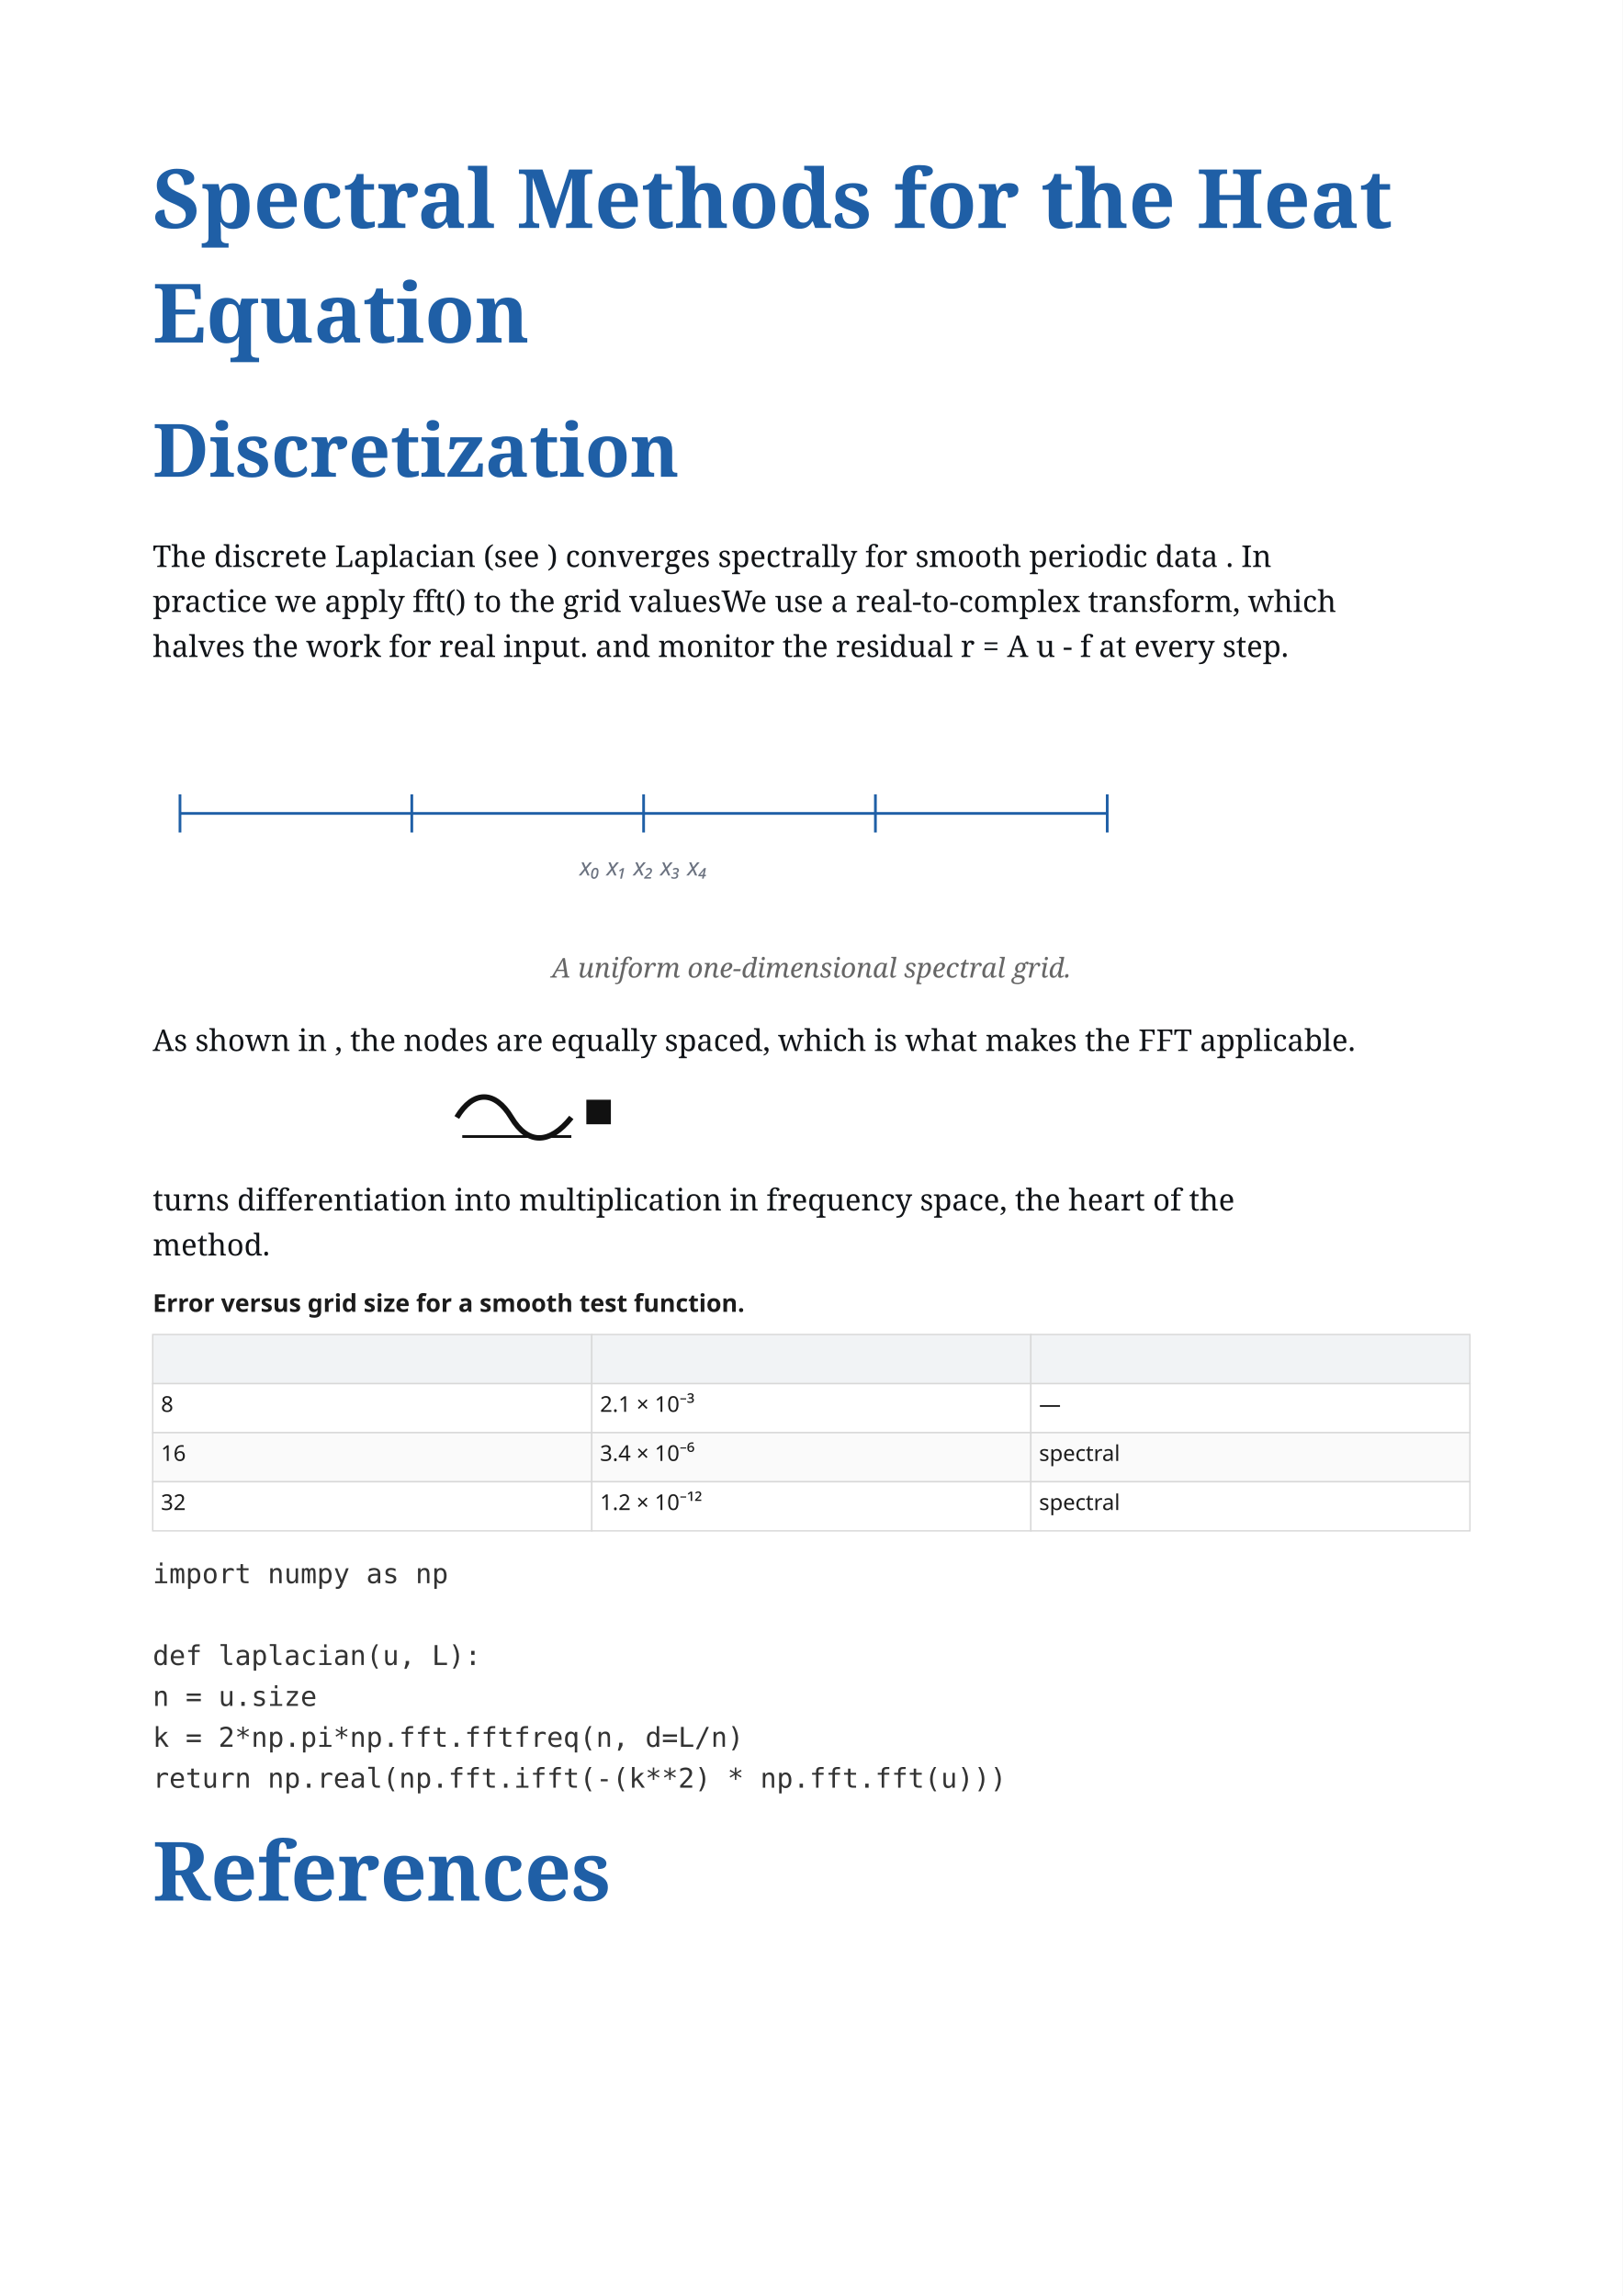
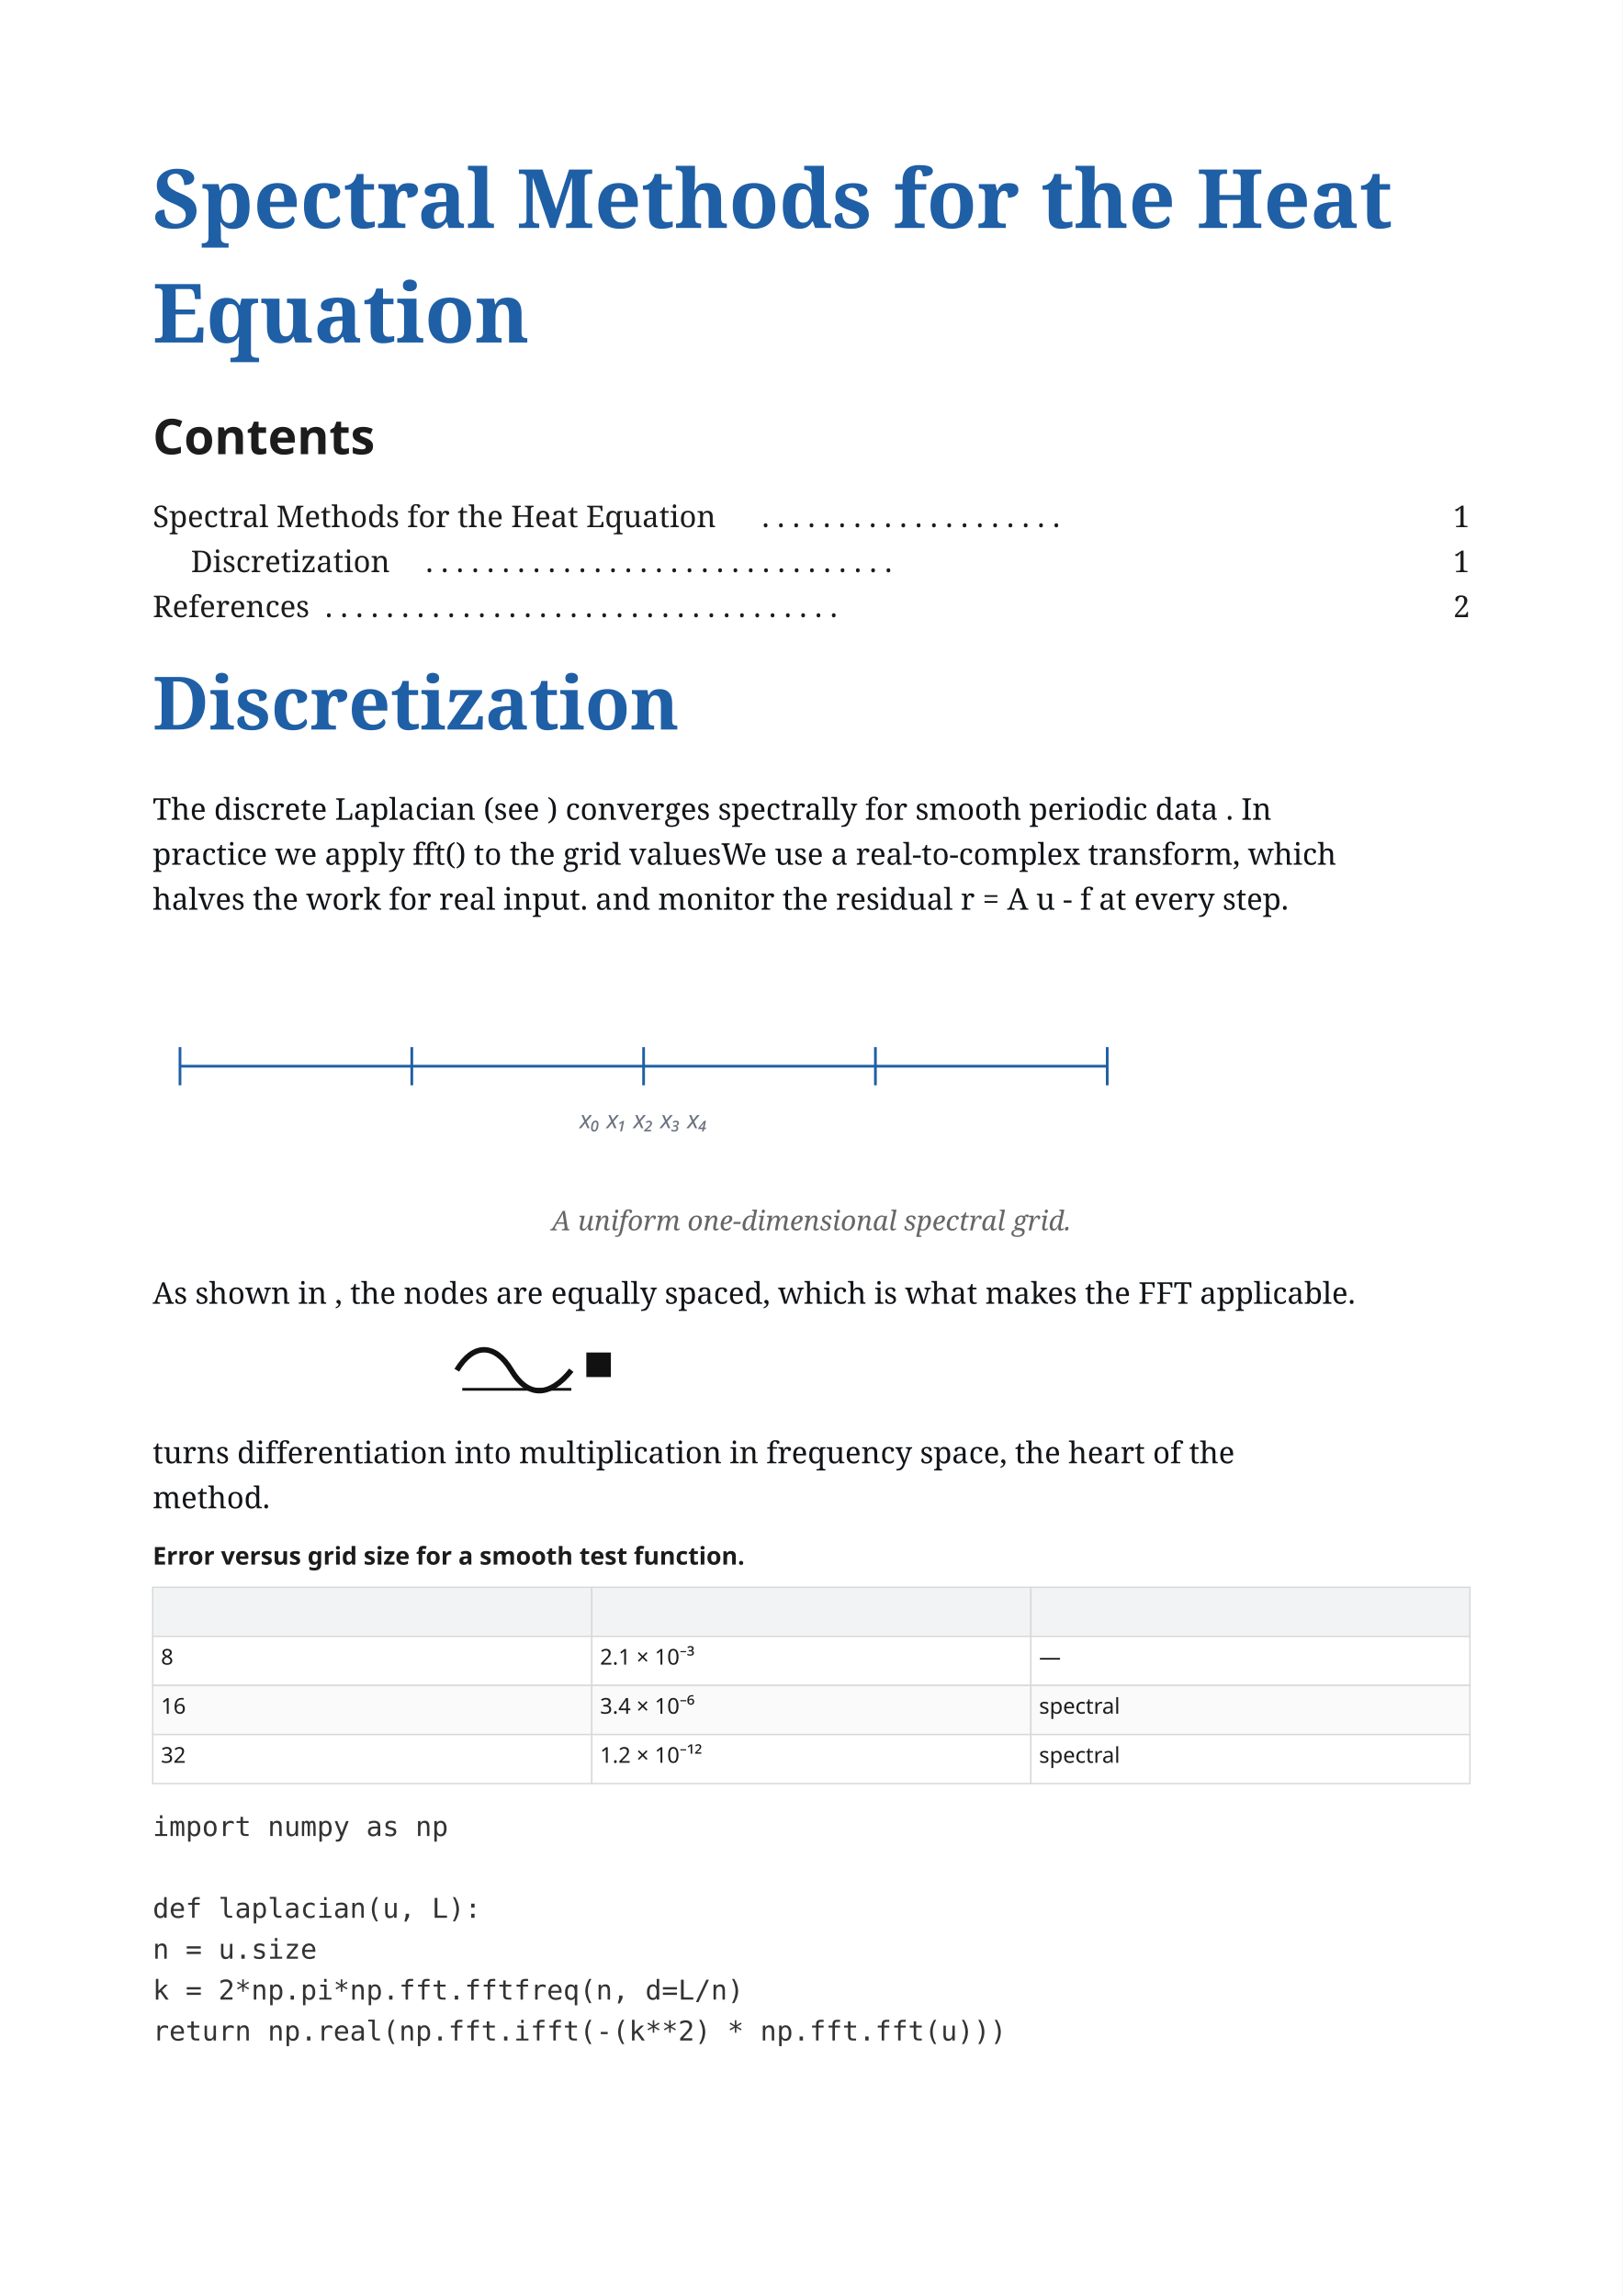
<svg xmlns="http://www.w3.org/2000/svg" width="595" height="842" viewBox="0 0 595 842">
  <rect width="100%" height="100%" fill="white" />
  <text x="56" y="83.6" text-anchor="start" style="font-family:serif;font-size:30px;fill:#1f5fa6;font-weight:bold">Spectral Methods for the Heat</text>
  <text x="56" y="125.6" text-anchor="start" style="font-family:serif;font-size:30px;fill:#1f5fa6;font-weight:bold">Equation</text>
-   <text x="56" y="174.84" text-anchor="start" style="font-family:serif;font-size:27px;fill:#1f5fa6;font-weight:bold">Discretization</text>
-   <text x="56" y="207.92" text-anchor="start" style="font-family:serif;font-size:11px;fill:#111418">The discrete Laplacian (see ) converges spectrally for smooth periodic data . In</text>
-   <text x="56" y="224.42" text-anchor="start" style="font-family:serif;font-size:11px;fill:#111418">practice we apply fft() to the grid valuesWe use a real-to-complex transform, which</text>
-   <text x="56" y="240.92" text-anchor="start" style="font-family:serif;font-size:11px;fill:#111418">halves the work for real input. and monitor the residual r = A u - f at every step.</text>
-   <g transform="translate(56,253.3)">
+   <text x="56" y="166.56" text-anchor="start" style="font-family:sans-serif;font-size:18px;fill:#1c1c1c;font-weight:bold">Contents</text>
+   <text x="56" y="193.32" text-anchor="start" style="font-family:serif;font-size:11px;fill:#1c1c1c">Spectral Methods for the Heat Equation</text>
+   <text x="279.36" y="193.32" text-anchor="start" style="font-family:serif;font-size:11px;fill:#1c1c1c"> . . . . . . . . . . . . . . . . . . . .</text>
+   <text x="539" y="193.32" text-anchor="end" style="font-family:serif;font-size:11px;fill:#1c1c1c">1</text>
+   <text x="70" y="209.82" text-anchor="start" style="font-family:serif;font-size:11px;fill:#1c1c1c">Discretization</text>
+   <text x="156.08" y="209.82" text-anchor="start" style="font-family:serif;font-size:11px;fill:#1c1c1c"> . . . . . . . . . . . . . . . . . . . . . . . . . . . . . . .</text>
+   <text x="539" y="209.82" text-anchor="end" style="font-family:serif;font-size:11px;fill:#1c1c1c">1</text>
+   <text x="56" y="226.32" text-anchor="start" style="font-family:serif;font-size:11px;fill:#1c1c1c">References</text>
+   <text x="119.2" y="226.32" text-anchor="start" style="font-family:serif;font-size:11px;fill:#1c1c1c"> . . . . . . . . . . . . . . . . . . . . . . . . . . . . . . . . . .</text>
+   <text x="539" y="226.32" text-anchor="end" style="font-family:serif;font-size:11px;fill:#1c1c1c">2</text>
+   <text x="56" y="267.54" text-anchor="start" style="font-family:serif;font-size:27px;fill:#1f5fa6;font-weight:bold">Discretization</text>
+   <text x="56" y="300.62" text-anchor="start" style="font-family:serif;font-size:11px;fill:#111418">The discrete Laplacian (see ) converges spectrally for smooth periodic data . In</text>
+   <text x="56" y="317.12" text-anchor="start" style="font-family:serif;font-size:11px;fill:#111418">practice we apply fft() to the grid valuesWe use a real-to-complex transform, which</text>
+   <text x="56" y="333.62" text-anchor="start" style="font-family:serif;font-size:11px;fill:#111418">halves the work for real input. and monitor the residual r = A u - f at every step.</text>
+   <g transform="translate(56,346)">
    <g>
      <line x1="10" y1="45" x2="350" y2="45" stroke="#1f5fa6" stroke-width="1" />
      <line x1="10" y1="38" x2="10" y2="52" stroke="#1f5fa6" stroke-width="1" />
      <line x1="95" y1="38" x2="95" y2="52" stroke="#1f5fa6" stroke-width="1" />
      <line x1="180" y1="38" x2="180" y2="52" stroke="#1f5fa6" stroke-width="1" />
      <line x1="265" y1="38" x2="265" y2="52" stroke="#1f5fa6" stroke-width="1" />
      <line x1="350" y1="38" x2="350" y2="52" stroke="#1f5fa6" stroke-width="1" />
      <text y="67.755" text-anchor="middle" style="font-family:sans-serif;font-size:9px;fill:#6b7280;font-style:italic">
        <tspan x="180">x₀ x₁ x₂ x₃ x₄</tspan>
      </text>
    </g>
  </g>
-   <text x="297.5" y="358.5" text-anchor="middle" style="font-family:serif;font-size:10px;fill:#666;font-style:italic">A uniform one-dimensional spectral grid.</text>
-   <text x="56" y="385.42" text-anchor="start" style="font-family:serif;font-size:11px;fill:#111418">As shown in , the nodes are equally spaced, which is what makes the FFT applicable.</text>
-   <svg x="165.5" y="397.8" width="264" height="24" viewBox="0 0 264 24" preserveAspectRatio="xMidYMid meet" role="img" focusable="false" color="#111" data-framegraph-math="true">
+   <text x="297.5" y="451.2" text-anchor="middle" style="font-family:serif;font-size:10px;fill:#666;font-style:italic">A uniform one-dimensional spectral grid.</text>
+   <text x="56" y="478.12" text-anchor="start" style="font-family:serif;font-size:11px;fill:#111418">As shown in , the nodes are equally spaced, which is what makes the FFT applicable.</text>
+   <svg x="165.5" y="490.5" width="264" height="24" viewBox="0 0 264 24" preserveAspectRatio="xMidYMid meet" role="img" focusable="false" color="#111" data-framegraph-math="true">
    <g data-mml-node="math">
      <path d="M2 12 C 8 2, 16 2, 22 12 S 36 22, 44 12" fill="none" stroke="#111" stroke-width="2" />
      <path d="M50 6 H 58 V 14 H 50 Z" fill="#111" stroke="#111" />
      <path d="M4 19 H 44" fill="none" stroke="#111" stroke-width="1" />
    </g>
  </svg>
-   <text x="56" y="443.92" text-anchor="start" style="font-family:serif;font-size:11px;fill:#111418">turns differentiation into multiplication in frequency space, the heart of the</text>
-   <text x="56" y="460.42" text-anchor="start" style="font-family:serif;font-size:11px;fill:#111418">method.</text>
-   <text x="56" y="481.08" text-anchor="start" style="font-family:sans-serif;font-size:9px;fill:#1c1c1c;font-weight:bold">Error versus grid size for a smooth test function.</text>
-   <rect x="56" y="489.4" width="161" height="18" fill="#f1f3f5" stroke="#d8d8d8" stroke-width="0.5" />
-   <rect x="217" y="489.4" width="161" height="18" fill="#f1f3f5" stroke="#d8d8d8" stroke-width="0.5" />
-   <rect x="378" y="489.4" width="161" height="18" fill="#f1f3f5" stroke="#d8d8d8" stroke-width="0.5" />
-   <rect x="56" y="507.4" width="161" height="18" fill="#ffffff" stroke="#d8d8d8" stroke-width="0.5" />
-   <text x="59" y="517.76" text-anchor="start" style="font-family:sans-serif;font-size:8px;fill:#1c1c1c">8</text>
-   <rect x="217" y="507.4" width="161" height="18" fill="#ffffff" stroke="#d8d8d8" stroke-width="0.5" />
-   <text x="220" y="517.76" text-anchor="start" style="font-family:sans-serif;font-size:8px;fill:#1c1c1c">2.1 × 10⁻³</text>
-   <rect x="378" y="507.4" width="161" height="18" fill="#ffffff" stroke="#d8d8d8" stroke-width="0.5" />
-   <text x="381" y="517.76" text-anchor="start" style="font-family:sans-serif;font-size:8px;fill:#1c1c1c">—</text>
-   <rect x="56" y="525.4" width="161" height="18" fill="#fafafa" stroke="#d8d8d8" stroke-width="0.5" />
-   <text x="59" y="535.76" text-anchor="start" style="font-family:sans-serif;font-size:8px;fill:#1c1c1c">16</text>
-   <rect x="217" y="525.4" width="161" height="18" fill="#fafafa" stroke="#d8d8d8" stroke-width="0.5" />
-   <text x="220" y="535.76" text-anchor="start" style="font-family:sans-serif;font-size:8px;fill:#1c1c1c">3.4 × 10⁻⁶</text>
-   <rect x="378" y="525.4" width="161" height="18" fill="#fafafa" stroke="#d8d8d8" stroke-width="0.5" />
-   <text x="381" y="535.76" text-anchor="start" style="font-family:sans-serif;font-size:8px;fill:#1c1c1c">spectral</text>
-   <rect x="56" y="543.4" width="161" height="18" fill="#ffffff" stroke="#d8d8d8" stroke-width="0.5" />
-   <text x="59" y="553.76" text-anchor="start" style="font-family:sans-serif;font-size:8px;fill:#1c1c1c">32</text>
-   <rect x="217" y="543.4" width="161" height="18" fill="#ffffff" stroke="#d8d8d8" stroke-width="0.5" />
-   <text x="220" y="553.76" text-anchor="start" style="font-family:sans-serif;font-size:8px;fill:#1c1c1c">1.2 × 10⁻¹²</text>
-   <rect x="378" y="543.4" width="161" height="18" fill="#ffffff" stroke="#d8d8d8" stroke-width="0.5" />
-   <text x="381" y="553.76" text-anchor="start" style="font-family:sans-serif;font-size:8px;fill:#1c1c1c">spectral</text>
-   <text x="56" y="580.6" text-anchor="start" style="font-family:monospace;font-size:10px;fill:#333">import numpy as np</text>
-   <text x="56" y="610.6" text-anchor="start" style="font-family:monospace;font-size:10px;fill:#333">def laplacian(u, L):</text>
-   <text x="56" y="625.6" text-anchor="start" style="font-family:monospace;font-size:10px;fill:#333">n = u.size</text>
-   <text x="56" y="640.6" text-anchor="start" style="font-family:monospace;font-size:10px;fill:#333">k = 2*np.pi*np.fft.fftfreq(n, d=L/n)</text>
-   <text x="56" y="655.6" text-anchor="start" style="font-family:monospace;font-size:10px;fill:#333">return np.real(np.fft.ifft(-(k**2) * np.fft.fft(u)))</text>
-   <text x="56" y="697" text-anchor="start" style="font-family:serif;font-size:30px;fill:#1f5fa6;font-weight:bold">References</text>
+   <text x="56" y="536.62" text-anchor="start" style="font-family:serif;font-size:11px;fill:#111418">turns differentiation into multiplication in frequency space, the heart of the</text>
+   <text x="56" y="553.12" text-anchor="start" style="font-family:serif;font-size:11px;fill:#111418">method.</text>
+   <text x="56" y="573.78" text-anchor="start" style="font-family:sans-serif;font-size:9px;fill:#1c1c1c;font-weight:bold">Error versus grid size for a smooth test function.</text>
+   <rect x="56" y="582.1" width="161" height="18" fill="#f1f3f5" stroke="#d8d8d8" stroke-width="0.5" />
+   <rect x="217" y="582.1" width="161" height="18" fill="#f1f3f5" stroke="#d8d8d8" stroke-width="0.5" />
+   <rect x="378" y="582.1" width="161" height="18" fill="#f1f3f5" stroke="#d8d8d8" stroke-width="0.5" />
+   <rect x="56" y="600.1" width="161" height="18" fill="#ffffff" stroke="#d8d8d8" stroke-width="0.5" />
+   <text x="59" y="610.46" text-anchor="start" style="font-family:sans-serif;font-size:8px;fill:#1c1c1c">8</text>
+   <rect x="217" y="600.1" width="161" height="18" fill="#ffffff" stroke="#d8d8d8" stroke-width="0.5" />
+   <text x="220" y="610.46" text-anchor="start" style="font-family:sans-serif;font-size:8px;fill:#1c1c1c">2.1 × 10⁻³</text>
+   <rect x="378" y="600.1" width="161" height="18" fill="#ffffff" stroke="#d8d8d8" stroke-width="0.5" />
+   <text x="381" y="610.46" text-anchor="start" style="font-family:sans-serif;font-size:8px;fill:#1c1c1c">—</text>
+   <rect x="56" y="618.1" width="161" height="18" fill="#fafafa" stroke="#d8d8d8" stroke-width="0.5" />
+   <text x="59" y="628.46" text-anchor="start" style="font-family:sans-serif;font-size:8px;fill:#1c1c1c">16</text>
+   <rect x="217" y="618.1" width="161" height="18" fill="#fafafa" stroke="#d8d8d8" stroke-width="0.5" />
+   <text x="220" y="628.46" text-anchor="start" style="font-family:sans-serif;font-size:8px;fill:#1c1c1c">3.4 × 10⁻⁶</text>
+   <rect x="378" y="618.1" width="161" height="18" fill="#fafafa" stroke="#d8d8d8" stroke-width="0.5" />
+   <text x="381" y="628.46" text-anchor="start" style="font-family:sans-serif;font-size:8px;fill:#1c1c1c">spectral</text>
+   <rect x="56" y="636.1" width="161" height="18" fill="#ffffff" stroke="#d8d8d8" stroke-width="0.5" />
+   <text x="59" y="646.46" text-anchor="start" style="font-family:sans-serif;font-size:8px;fill:#1c1c1c">32</text>
+   <rect x="217" y="636.1" width="161" height="18" fill="#ffffff" stroke="#d8d8d8" stroke-width="0.5" />
+   <text x="220" y="646.46" text-anchor="start" style="font-family:sans-serif;font-size:8px;fill:#1c1c1c">1.2 × 10⁻¹²</text>
+   <rect x="378" y="636.1" width="161" height="18" fill="#ffffff" stroke="#d8d8d8" stroke-width="0.5" />
+   <text x="381" y="646.46" text-anchor="start" style="font-family:sans-serif;font-size:8px;fill:#1c1c1c">spectral</text>
+   <text x="56" y="673.3" text-anchor="start" style="font-family:monospace;font-size:10px;fill:#333">import numpy as np</text>
+   <text x="56" y="703.3" text-anchor="start" style="font-family:monospace;font-size:10px;fill:#333">def laplacian(u, L):</text>
+   <text x="56" y="718.3" text-anchor="start" style="font-family:monospace;font-size:10px;fill:#333">n = u.size</text>
+   <text x="56" y="733.3" text-anchor="start" style="font-family:monospace;font-size:10px;fill:#333">k = 2*np.pi*np.fft.fftfreq(n, d=L/n)</text>
+   <text x="56" y="748.3" text-anchor="start" style="font-family:monospace;font-size:10px;fill:#333">return np.real(np.fft.ifft(-(k**2) * np.fft.fft(u)))</text>
</svg>
